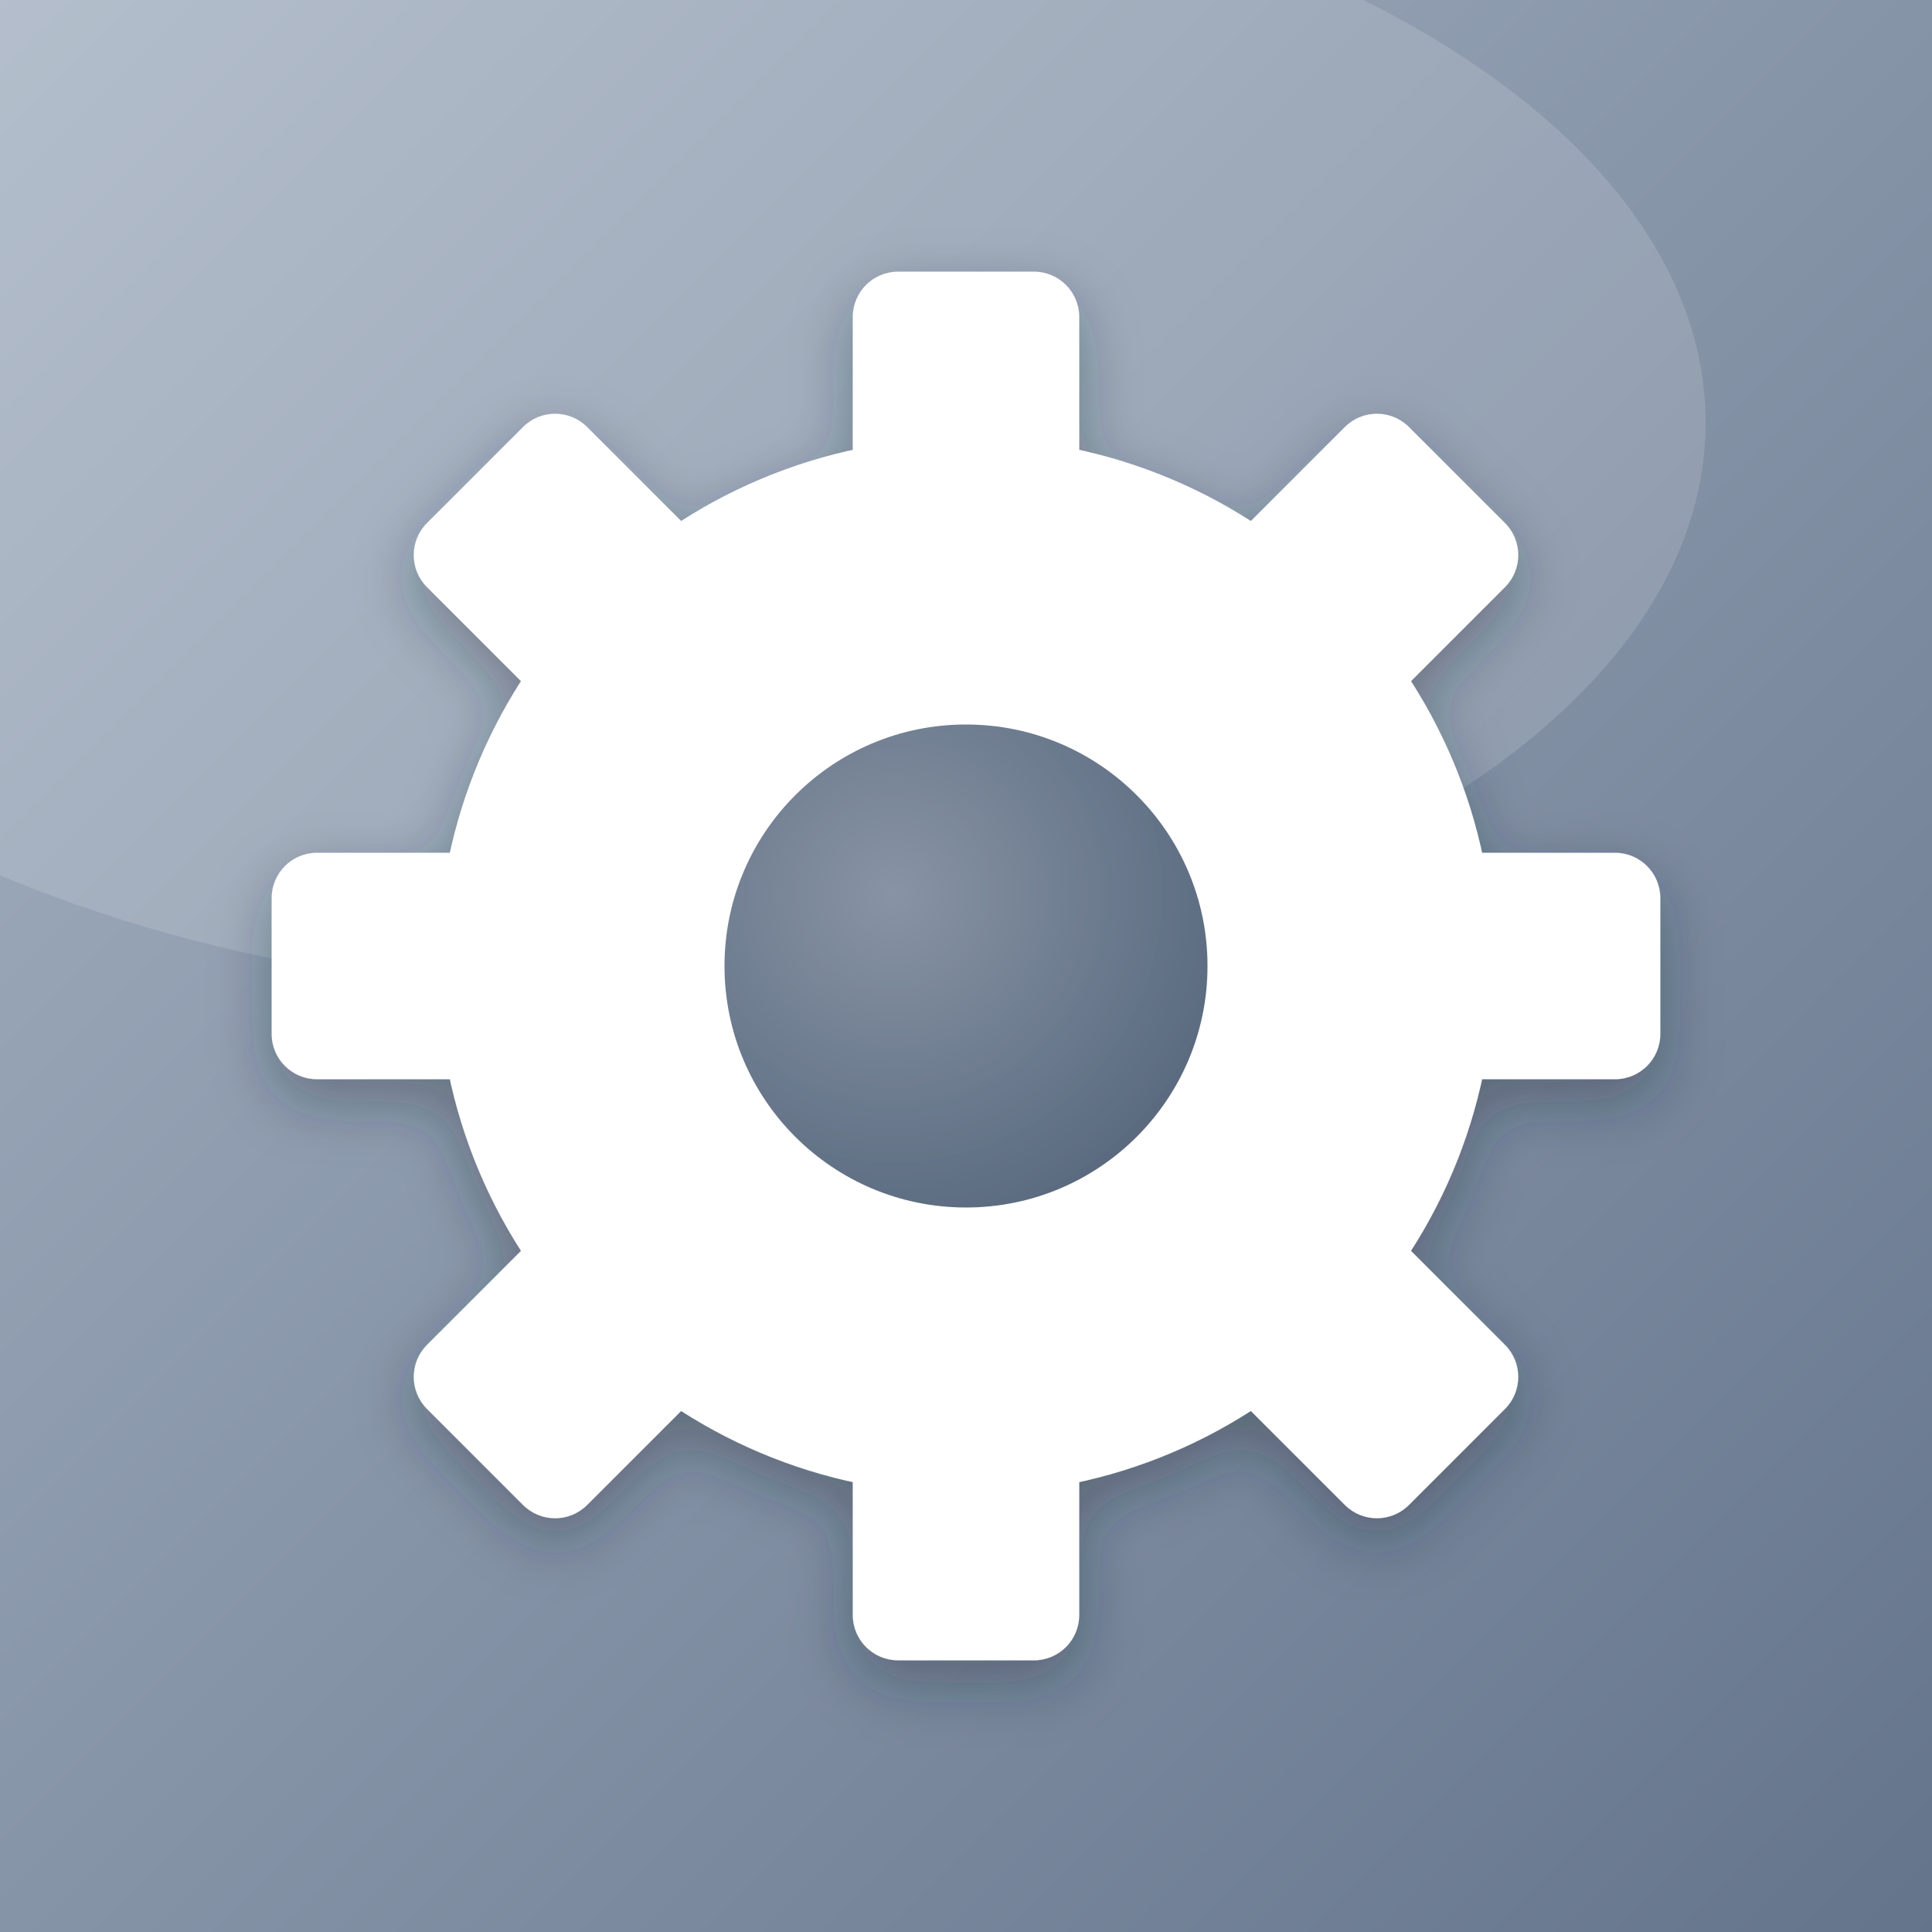
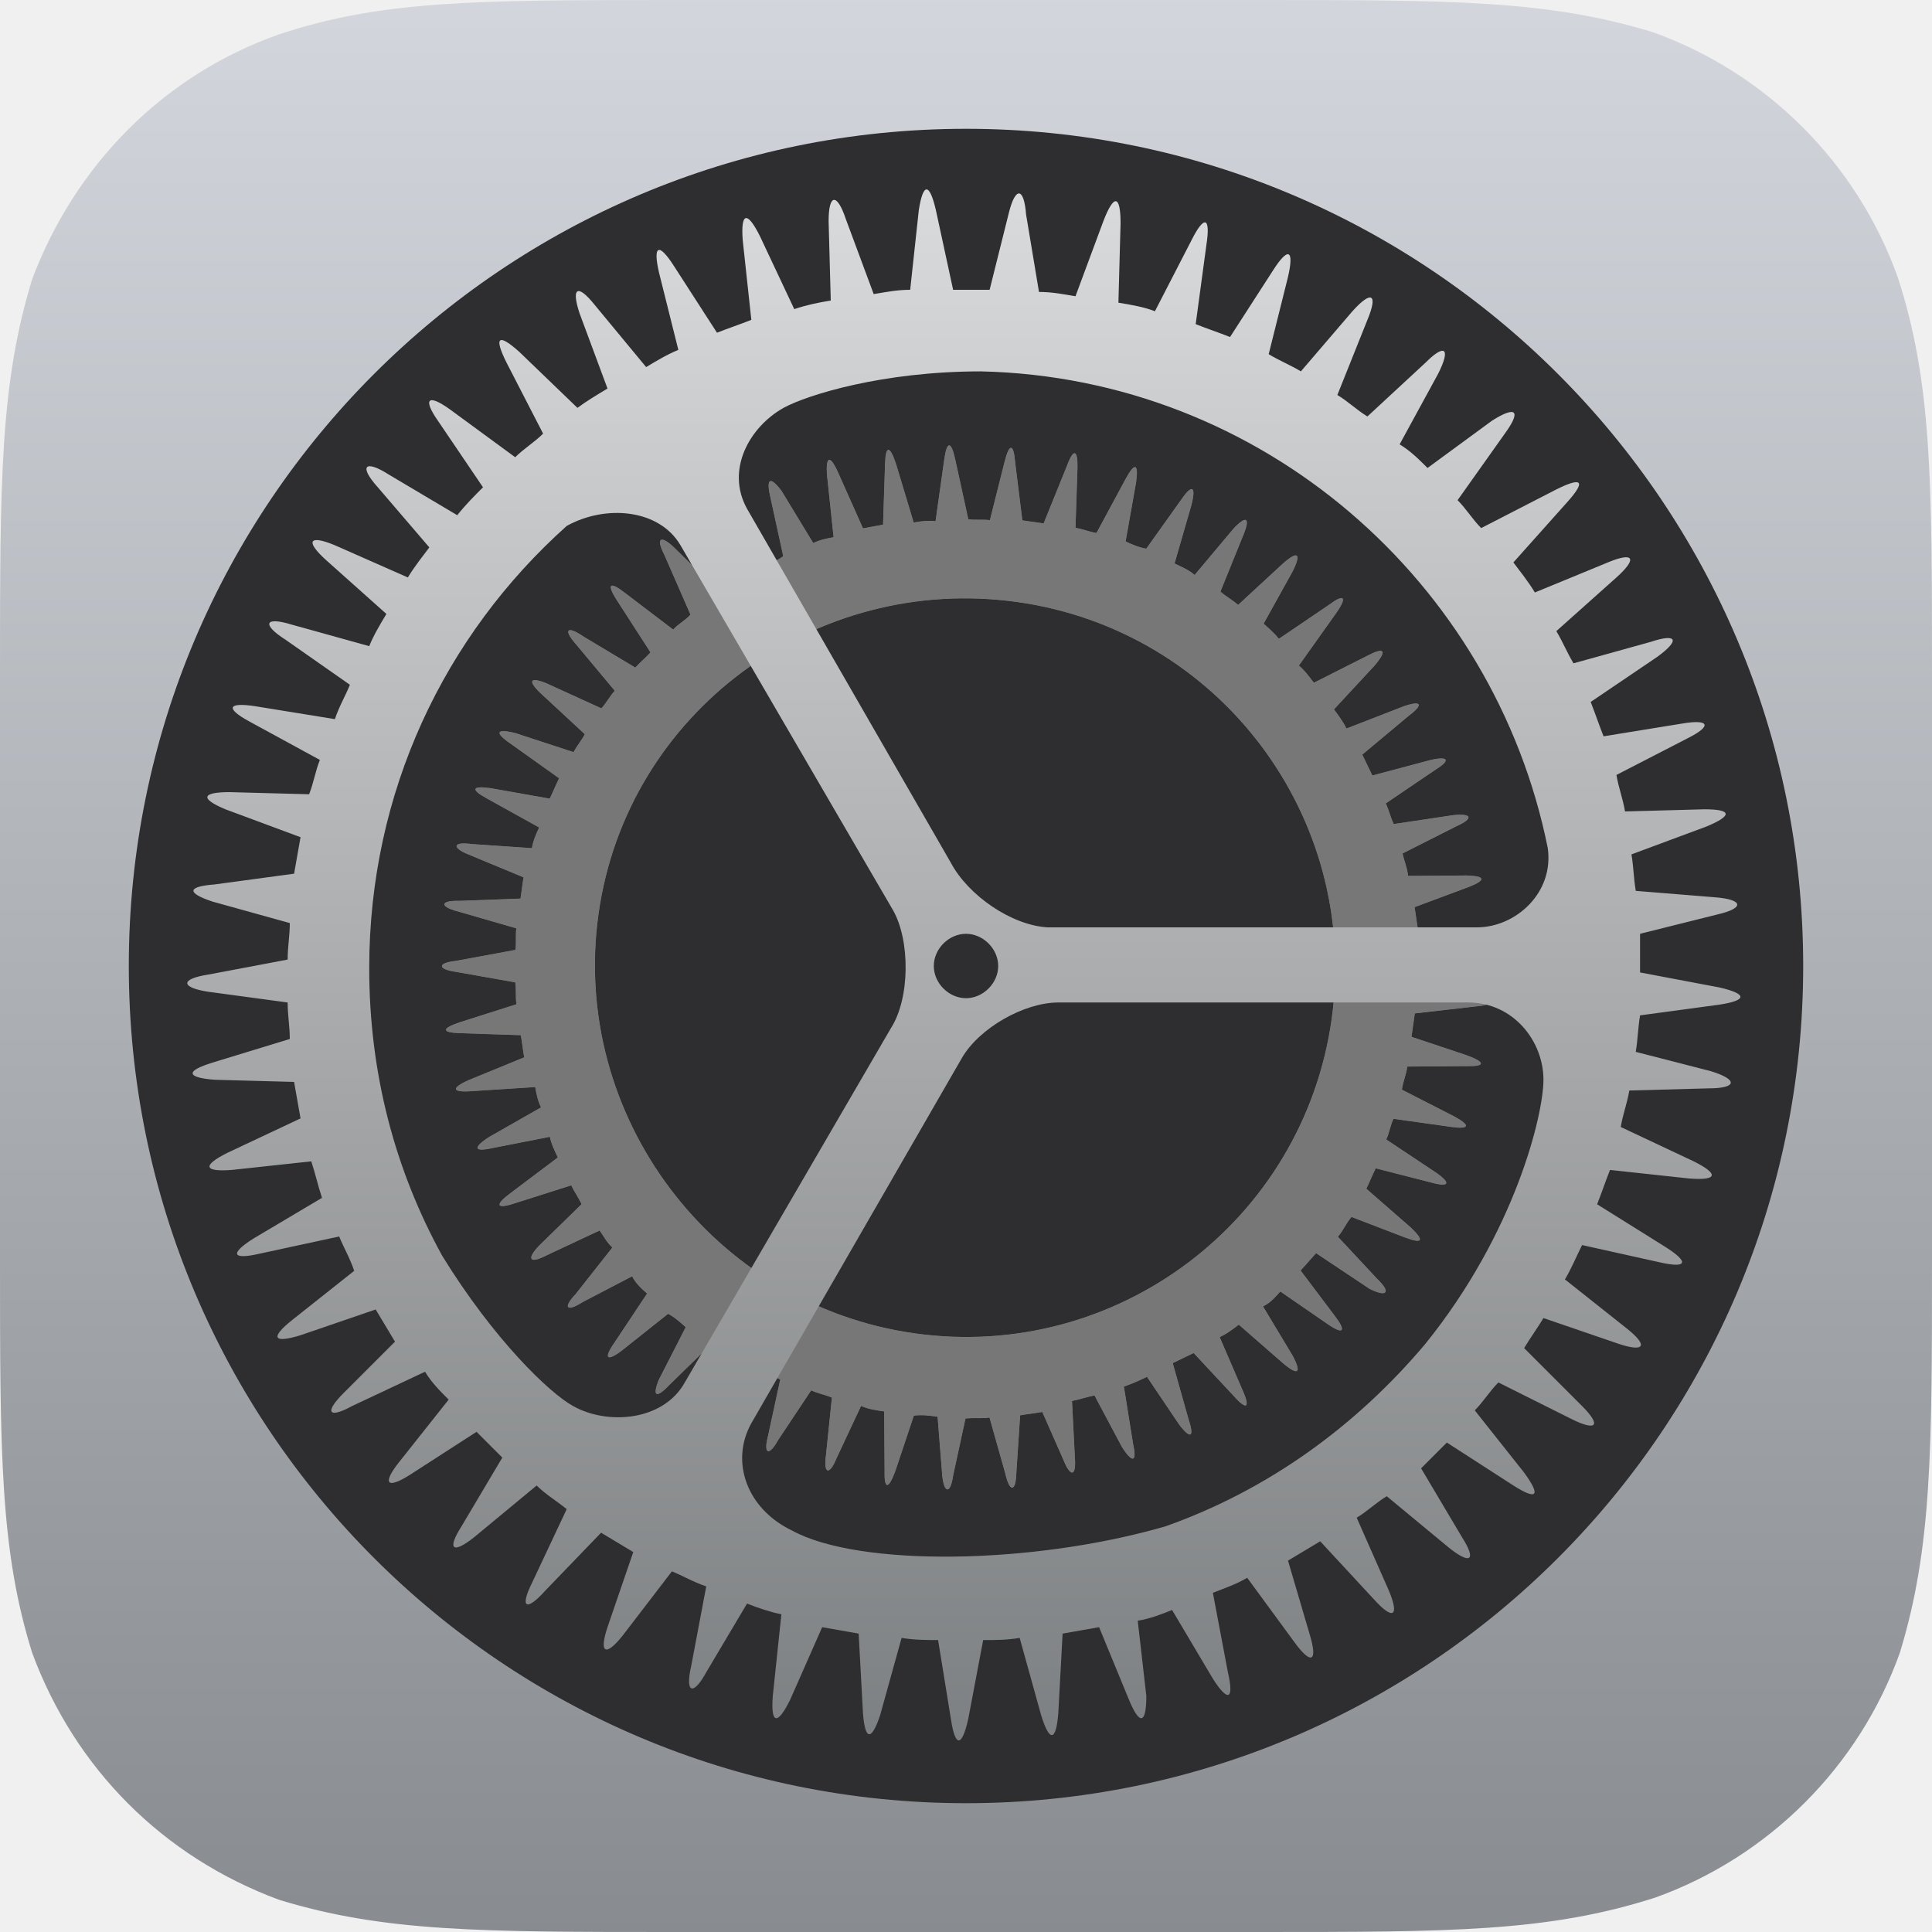
- <svg xmlns="http://www.w3.org/2000/svg" viewBox="0 0 256 256">
-   <defs>
-     <linearGradient id="bg" x1="0%" y1="0%" x2="100%" y2="100%">
-       <stop offset="0%" stop-color="#A8B4C4" />
-       <stop offset="100%" stop-color="#64748B" />
-     </linearGradient>
-     <radialGradient id="hole" cx="35%" cy="35%" r="70%">
-       <stop offset="0%" stop-color="#8894A5" />
-       <stop offset="100%" stop-color="#5B6B80" />
-     </radialGradient>
-     <filter id="shadow" x="-50%" y="-50%" width="200%" height="200%">
-       <feDropShadow dx="0" dy="3" stdDeviation="4" flood-color="#1E293B" flood-opacity="0.35" />
-     </filter>
-   </defs>
-   <rect width="256" height="256" fill="url(#bg)" />
-   <ellipse cx="86" cy="56" rx="140" ry="76" fill="#ffffff" opacity="0.14" />
-   <g filter="url(#shadow)">
-     <g fill="#ffffff">
-       <circle cx="128" cy="128" r="70" />
-       <rect x="113" y="36" width="30" height="36" rx="6" transform="rotate(0 128 128)" />
-       <rect x="113" y="36" width="30" height="36" rx="6" transform="rotate(45 128 128)" />
-       <rect x="113" y="36" width="30" height="36" rx="6" transform="rotate(90 128 128)" />
-       <rect x="113" y="36" width="30" height="36" rx="6" transform="rotate(135 128 128)" />
-       <rect x="113" y="36" width="30" height="36" rx="6" transform="rotate(180 128 128)" />
-       <rect x="113" y="36" width="30" height="36" rx="6" transform="rotate(225 128 128)" />
-       <rect x="113" y="36" width="30" height="36" rx="6" transform="rotate(270 128 128)" />
-       <rect x="113" y="36" width="30" height="36" rx="6" transform="rotate(315 128 128)" />
+ <svg xmlns="http://www.w3.org/2000/svg" xml:space="preserve" id="apple-settings" x="0" y="0" version="1.1" viewBox="5 5 90 90">
+   <g id="Symbols_8_">
+     <g id="Graphics-_x2F_-App-Icons-_x2F_-Settings-">
+       <g id="Settings-Icon">
+         <linearGradient id="Background_13_" x1="-185.017" x2="-185.017" y1="626.266" y2="624.767" gradientTransform="matrix(60 0 0 -60 11151 37581)" gradientUnits="userSpaceOnUse">
+           <stop offset="0" stop-color="#D3D7DD" />
+           <stop offset="1" stop-color="#888C90" />
+         </linearGradient>
+         <path id="Background_9_" d="M63.6 5c9 0 13.5 0 18.4 1.5 5.3 1.9 9.5 6.1 11.4 11.4C95 22.8 95 27.4 95 36.4v27.2c0 9 0 13.5-1.5 18.4-1.9 5.3-6.1 9.5-11.4 11.4-5 1.6-9.5 1.6-18.5 1.6H36.4c-9 0-13.5 0-18.4-1.5-5.4-2-9.5-6.1-11.5-11.5C5 77.2 5 72.7 5 63.6V36.4c0-9 0-13.5 1.5-18.4 2-5.3 6.1-9.5 11.5-11.4C22.8 5 27.3 5 36.4 5h27.2z" fill="url(#Background_13_)" />
+         <circle id="Oval_3_" cx="50" cy="50" r="39" fill="#2e2e30" />
+         <g id="Shape_3_">
+           <g transform="rotate(8 30 30)">
+             <path id="path-3_14_" d="M52.3 26.1h1l.7-2.8c.2-.9.4-.8.5 0l.3 2.8c.3 0 .7.1 1 .1l1-2.7c.3-.8.5-.8.5.1l-.1 2.8c.3.1.7.2 1 .2l1.3-2.5c.4-.8.6-.7.5.2l-.4 2.8c.3.1.7.2 1 .4l1.5-2.4c.5-.7.7-.6.5.2l-.7 2.8c.3.2.6.3.9.5l1.8-2.2c.6-.7.8-.6.5.3l-1 2.6c.3.2.6.4.8.6L67 28c.6-.6.8-.5.4.3L66 31c.3.2.5.4.8.7l2.3-1.6c.7-.5.9-.4.4.4l-1.6 2.3c.2.2.5.5.7.8l2.5-1.4c.8-.4.9-.2.3.4l-1.9 2.1.6.9 2.6-1.1c.8-.3.9-.1.3.4l-2.1 1.9c.2.3.3.6.5.9l2.7-.8c.8-.2 1 0 .2.5L72 39c.1.3.3.6.4 1l2.7-.4c.9-.1.9.1.2.5l-2.4 1.3c.1.3.2.7.3 1l2.8-.1c.9 0 .9.2.1.5l-2.6 1c.1.3.1.7.1 1l2.7.3c.9.1.9.3 0 .5l-2.7.7v1.1l2.7.5c.9.2.9.4 0 .5l-2.7.4c0 .4-.1.7-.1 1.1l2.6.9c.8.3.8.5-.1.5h-2.7c-.1.3-.1.7-.2 1l2.5 1.2c.8.4.7.6-.1.5l-2.7-.3c-.1.3-.2.7-.3 1l2.3 1.5c.7.5.7.7-.2.5l-2.6-.6c-.2.3-.3.7-.5 1l2.1 1.7c.7.5.6.8-.3.5L70.6 58l-.6.9 1.9 1.9c.6.6.5.8-.3.4L69.2 60c-.2.3-.4.6-.7.8l1.7 2.1c.5.7.4.9-.4.4l-2.3-1.5c-.3.3-.5.5-.8.7l1.4 2.3c.5.8.3.9-.4.3l-2.1-1.7-.9.6 1.1 2.5c.4.8.2.9-.4.3l-1.8-2c-.3.2-.6.4-1 .6l.8 2.6c.3.8.1.9-.5.2L61.3 66c-.3.1-.7.3-1 .4l.5 2.6c.2.9-.1.9-.5.2L59 67.1c-.3.1-.7.2-1 .3l.2 2.7c.1.9-.2.9-.5.1l-1.1-2.5c-.3.1-.7.1-1.1.2l-.2 2.7c0 .9-.3.9-.5.1l-.6-2.7c-.4 0-.7 0-1.1.1l-.5 2.7c-.2.9-.4.9-.5 0l-.4-2.7c-.4 0-.7 0-1.1-.1l-.8 2.6c-.2.8-.5.8-.5-.1l-.1-2.7c-.4-.1-.7-.1-1-.2L47 70.1c-.3.8-.6.8-.5-.1l.2-2.7c-.3-.1-.7-.2-1-.3l-1.4 2.4c-.4.8-.7.7-.5-.2l.5-2.7c-.3-.1-.6-.3-1-.4l-1.7 2.2c-.5.7-.7.6-.5-.2l.9-2.6c-.3-.2-.6-.4-.9-.5l-1.9 2c-.6.6-.8.5-.4-.3l1.2-2.5c-.3-.2-.6-.4-.8-.7L37.1 65c-.7.6-.9.4-.4-.3l1.4-2.4c-.3-.2-.5-.5-.7-.7l-2.3 1.5c-.7.5-.9.3-.4-.4l1.7-2.2c-.2-.3-.4-.5-.6-.8l-2.5 1.2c-.8.4-.9.2-.3-.4l2-2c-.2-.3-.4-.6-.5-.9l-2.6.9c-.8.3-.9.1-.2-.5l2.2-1.7c-.2-.3-.3-.6-.4-.9l-2.9.6c-.9.2-1 0-.2-.5l2.4-1.4c-.1-.3-.2-.7-.3-1l-2.8.3c-.9.1-.9-.1-.1-.5l2.5-1.2c-.1-.3-.1-.7-.2-1l-2.8-.1c-.9 0-.9-.3-.1-.5l2.7-.9c0-.3-.1-.7-.1-1l-2.8-.4c-.9-.1-.9-.4 0-.5l2.8-.5v-1l-2.7-.7c-.8-.2-.8-.5.1-.5l2.8-.2c0-.3.1-.7.2-1l-2.6-1c-.8-.3-.8-.5.1-.5l2.8.1c.1-.3.2-.7.3-1l-2.5-1.3c-.8-.4-.7-.6.2-.5l2.8.5c.1-.3.3-.6.4-.9l-2.3-1.6c-.7-.5-.6-.7.2-.5l2.7.8c.2-.3.3-.6.5-.9l-2.1-1.9c-.7-.6-.5-.8.3-.4l2.6 1.1c.2-.3.4-.5.6-.8l-1.9-2.2c-.6-.7-.4-.8.3-.4l2.5 1.4c.2-.3.5-.5.7-.8L36 30c-.5-.7-.3-.9.4-.4l2.3 1.7c.2-.2.5-.4.8-.6l-1.3-2.5c-.4-.8-.2-.9.4-.3l2.1 2c.3-.2.6-.4.8-.6l-1-2.7c-.3-.8-.1-.9.5-.3l1.8 2.2c.3-.2.6-.3.9-.4l-.7-2.8c-.2-.9 0-1 .5-.2l1.5 2.4.9-.3-.3-2.8c-.1-.9.1-.9.5-.1l1.2 2.6c.3-.1.7-.2 1-.2v-2.9c0-.9.2-.9.5-.1l1 2.7c.3 0 .7-.1 1-.1l.3-2.8c.1-.9.3-.9.5 0l.7 2.6zm.3 38.2c9.5 0 17.2-7.7 17.2-17.2s-7.7-17.2-17.2-17.2S35.3 37.5 35.3 47s7.8 17.3 17.3 17.3z" fill="#000000" />
+           </g>
+           <g transform="rotate(8 30 30)">
+             <path id="path-3_4_" d="M52.3 26.1h1l.7-2.8c.2-.9.4-.8.5 0l.3 2.8c.3 0 .7.1 1 .1l1-2.7c.3-.8.5-.8.5.1l-.1 2.8c.3.1.7.2 1 .2l1.3-2.5c.4-.8.6-.7.5.2l-.4 2.8c.3.1.7.2 1 .4l1.5-2.4c.5-.7.7-.6.5.2l-.7 2.8c.3.2.6.3.9.5l1.8-2.2c.6-.7.8-.6.5.3l-1 2.6c.3.2.6.4.8.6L67 28c.6-.6.8-.5.4.3L66 31c.3.2.5.4.8.7l2.3-1.6c.7-.5.9-.4.4.4l-1.6 2.3c.2.2.5.5.7.8l2.5-1.4c.8-.4.9-.2.3.4l-1.9 2.1.6.9 2.6-1.1c.8-.3.9-.1.3.4l-2.1 1.9c.2.3.3.6.5.9l2.7-.8c.8-.2 1 0 .2.5L72 39c.1.3.3.6.4 1l2.7-.4c.9-.1.9.1.2.5l-2.4 1.3c.1.3.2.7.3 1l2.8-.1c.9 0 .9.2.1.5l-2.6 1c.1.3.1.7.1 1l2.7.3c.9.1.9.3 0 .5l-2.7.7v1.1l2.7.5c.9.2.9.4 0 .5l-2.7.4c0 .4-.1.7-.1 1.1l2.6.9c.8.3.8.5-.1.5h-2.7c-.1.3-.1.7-.2 1l2.5 1.2c.8.4.7.6-.1.5l-2.7-.3c-.1.3-.2.7-.3 1l2.3 1.5c.7.5.7.7-.2.5l-2.6-.6c-.2.3-.3.7-.5 1l2.1 1.7c.7.5.6.8-.3.5L70.6 58l-.6.9 1.9 1.9c.6.6.5.8-.3.4L69.2 60c-.2.3-.4.6-.7.8l1.7 2.1c.5.7.4.9-.4.4l-2.3-1.5c-.3.3-.5.5-.8.7l1.4 2.3c.5.8.3.9-.4.3l-2.1-1.7-.9.6 1.1 2.5c.4.8.2.9-.4.3l-1.8-2c-.3.2-.6.4-1 .6l.8 2.6c.3.8.1.9-.5.2L61.3 66c-.3.1-.7.3-1 .4l.5 2.6c.2.9-.1.9-.5.2L59 67.1c-.3.1-.7.2-1 .3l.2 2.7c.1.9-.2.9-.5.1l-1.1-2.5c-.3.1-.7.1-1.1.2l-.2 2.7c0 .9-.3.9-.5.1l-.6-2.7c-.4 0-.7 0-1.1.1l-.5 2.7c-.2.9-.4.9-.5 0l-.4-2.7c-.4 0-.7 0-1.1-.1l-.8 2.6c-.2.8-.5.8-.5-.1l-.1-2.7c-.4-.1-.7-.1-1-.2L47 70.1c-.3.8-.6.8-.5-.1l.2-2.7c-.3-.1-.7-.2-1-.3l-1.4 2.4c-.4.8-.7.7-.5-.2l.5-2.7c-.3-.1-.6-.3-1-.4l-1.7 2.2c-.5.7-.7.6-.5-.2l.9-2.6c-.3-.2-.6-.4-.9-.5l-1.9 2c-.6.6-.8.5-.4-.3l1.2-2.5c-.3-.2-.6-.4-.8-.7L37.1 65c-.7.6-.9.4-.4-.3l1.4-2.4c-.3-.2-.5-.5-.7-.7l-2.3 1.5c-.7.5-.9.3-.4-.4l1.7-2.2c-.2-.3-.4-.5-.6-.8l-2.5 1.2c-.8.4-.9.2-.3-.4l2-2c-.2-.3-.4-.6-.5-.9l-2.6.9c-.8.3-.9.1-.2-.5l2.2-1.7c-.2-.3-.3-.6-.4-.9l-2.9.6c-.9.2-1 0-.2-.5l2.4-1.4c-.1-.3-.2-.7-.3-1l-2.8.3c-.9.1-.9-.1-.1-.5l2.5-1.2c-.1-.3-.1-.7-.2-1l-2.8-.1c-.9 0-.9-.3-.1-.5l2.7-.9c0-.3-.1-.7-.1-1l-2.8-.4c-.9-.1-.9-.4 0-.5l2.8-.5v-1l-2.7-.7c-.8-.2-.8-.5.1-.5l2.8-.2c0-.3.1-.7.2-1l-2.6-1c-.8-.3-.8-.5.1-.5l2.8.1c.1-.3.2-.7.3-1l-2.5-1.3c-.8-.4-.7-.6.2-.5l2.8.5c.1-.3.3-.6.4-.9l-2.3-1.6c-.7-.5-.6-.7.2-.5l2.7.8c.2-.3.3-.6.5-.9l-2.1-1.9c-.7-.6-.5-.8.3-.4l2.6 1.1c.2-.3.4-.5.6-.8l-1.9-2.2c-.6-.7-.4-.8.3-.4l2.5 1.4c.2-.3.5-.5.7-.8L36 30c-.5-.7-.3-.9.4-.4l2.3 1.7c.2-.2.5-.4.8-.6l-1.3-2.5c-.4-.8-.2-.9.4-.3l2.1 2c.3-.2.6-.4.8-.6l-1-2.7c-.3-.8-.1-.9.5-.3l1.8 2.2c.3-.2.6-.3.9-.4l-.7-2.8c-.2-.9 0-1 .5-.2l1.5 2.4.9-.3-.3-2.8c-.1-.9.1-.9.5-.1l1.2 2.6c.3-.1.7-.2 1-.2v-2.9c0-.9.2-.9.5-.1l1 2.7c.3 0 .7-.1 1-.1l.3-2.8c.1-.9.3-.9.5 0l.7 2.6zm.3 38.2c9.5 0 17.2-7.7 17.2-17.2s-7.7-17.2-17.2-17.2S35.3 37.5 35.3 47s7.8 17.3 17.3 17.3z" fill="#7f7f7f" />
+           </g>
+           <g transform="rotate(8 30 30)">
+             <path id="path-3_15_" d="M52.3 26.1h1l.7-2.8c.2-.9.4-.8.5 0l.3 2.8c.3 0 .7.1 1 .1l1-2.7c.3-.8.5-.8.5.1l-.1 2.8c.3.1.7.2 1 .2l1.3-2.5c.4-.8.6-.7.5.2l-.4 2.8c.3.1.7.2 1 .4l1.5-2.4c.5-.7.7-.6.5.2l-.7 2.8c.3.2.6.3.9.5l1.8-2.2c.6-.7.8-.6.5.3l-1 2.6c.3.2.6.4.8.6L67 28c.6-.6.8-.5.4.3L66 31c.3.2.5.4.8.7l2.3-1.6c.7-.5.9-.4.4.4l-1.6 2.3c.2.2.5.5.7.8l2.5-1.4c.8-.4.9-.2.3.4l-1.9 2.1.6.9 2.6-1.1c.8-.3.9-.1.3.4l-2.1 1.9c.2.3.3.6.5.9l2.7-.8c.8-.2 1 0 .2.5L72 39c.1.3.3.6.4 1l2.7-.4c.9-.1.9.1.2.5l-2.4 1.3c.1.3.2.7.3 1l2.8-.1c.9 0 .9.2.1.5l-2.6 1c.1.3.1.7.1 1l2.7.3c.9.1.9.3 0 .5l-2.7.7v1.1l2.7.5c.9.2.9.4 0 .5l-2.7.4c0 .4-.1.7-.1 1.1l2.6.9c.8.3.8.5-.1.5h-2.7c-.1.3-.1.7-.2 1l2.5 1.2c.8.4.7.6-.1.5l-2.7-.3c-.1.3-.2.7-.3 1l2.3 1.5c.7.5.7.7-.2.5l-2.6-.6c-.2.3-.3.7-.5 1l2.1 1.7c.7.5.6.8-.3.5L70.6 58l-.6.9 1.9 1.9c.6.6.5.8-.3.4L69.2 60c-.2.3-.4.6-.7.8l1.7 2.1c.5.7.4.9-.4.4l-2.3-1.5c-.3.3-.5.5-.8.7l1.4 2.3c.5.8.3.9-.4.3l-2.1-1.7-.9.6 1.1 2.5c.4.8.2.9-.4.3l-1.8-2c-.3.2-.6.4-1 .6l.8 2.6c.3.8.1.9-.5.2L61.3 66c-.3.1-.7.3-1 .4l.5 2.6c.2.9-.1.9-.5.2L59 67.1c-.3.1-.7.2-1 .3l.2 2.7c.1.9-.2.9-.5.1l-1.1-2.5c-.3.1-.7.1-1.1.2l-.2 2.7c0 .9-.3.9-.5.1l-.6-2.7c-.4 0-.7 0-1.1.1l-.5 2.7c-.2.9-.4.9-.5 0l-.4-2.7c-.4 0-.7 0-1.1-.1l-.8 2.6c-.2.8-.5.8-.5-.1l-.1-2.7c-.4-.1-.7-.1-1-.2L47 70.1c-.3.8-.6.8-.5-.1l.2-2.7c-.3-.1-.7-.2-1-.3l-1.4 2.4c-.4.8-.7.7-.5-.2l.5-2.7c-.3-.1-.6-.3-1-.4l-1.7 2.2c-.5.7-.7.6-.5-.2l.9-2.6c-.3-.2-.6-.4-.9-.5l-1.9 2c-.6.6-.8.5-.4-.3l1.2-2.5c-.3-.2-.6-.4-.8-.7L37.1 65c-.7.6-.9.4-.4-.3l1.4-2.4c-.3-.2-.5-.5-.7-.7l-2.3 1.5c-.7.5-.9.3-.4-.4l1.7-2.2c-.2-.3-.4-.5-.6-.8l-2.5 1.2c-.8.4-.9.2-.3-.4l2-2c-.2-.3-.4-.6-.5-.9l-2.6.9c-.8.3-.9.1-.2-.5l2.2-1.7c-.2-.3-.3-.6-.4-.9l-2.9.6c-.9.2-1 0-.2-.5l2.4-1.4c-.1-.3-.2-.7-.3-1l-2.8.3c-.9.1-.9-.1-.1-.5l2.5-1.2c-.1-.3-.1-.7-.2-1l-2.8-.1c-.9 0-.9-.3-.1-.5l2.7-.9c0-.3-.1-.7-.1-1l-2.8-.4c-.9-.1-.9-.4 0-.5l2.8-.5v-1l-2.7-.7c-.8-.2-.8-.5.1-.5l2.8-.2c0-.3.1-.7.2-1l-2.6-1c-.8-.3-.8-.5.1-.5l2.8.1c.1-.3.2-.7.3-1l-2.5-1.3c-.8-.4-.7-.6.2-.5l2.8.5c.1-.3.3-.6.4-.9l-2.3-1.6c-.7-.5-.6-.7.2-.5l2.7.8c.2-.3.3-.6.5-.9l-2.1-1.9c-.7-.6-.5-.8.3-.4l2.6 1.1c.2-.3.4-.5.6-.8l-1.9-2.2c-.6-.7-.4-.8.3-.4l2.5 1.4c.2-.3.5-.5.7-.8L36 30c-.5-.7-.3-.9.4-.4l2.3 1.7c.2-.2.5-.4.8-.6l-1.3-2.5c-.4-.8-.2-.9.4-.3l2.1 2c.3-.2.6-.4.8-.6l-1-2.7c-.3-.8-.1-.9.5-.3l1.8 2.2c.3-.2.6-.3.9-.4l-.7-2.8c-.2-.9 0-1 .5-.2l1.5 2.4.9-.3-.3-2.8c-.1-.9.1-.9.5-.1l1.2 2.6c.3-.1.7-.2 1-.2v-2.9c0-.9.2-.9.5-.1l1 2.7c.3 0 .7-.1 1-.1l.3-2.8c.1-.9.3-.9.5 0l.7 2.6zm.3 38.2c9.5 0 17.2-7.7 17.2-17.2s-7.7-17.2-17.2-17.2S35.3 37.5 35.3 47s7.8 17.3 17.3 17.3z" fill="#777" />
+           </g>
+         </g>
+         <g id="Shape_1_">
+           <path d="M73.4 51.7H54.3c-1.6 0-3.7 1.1-4.5 2.6l-9.8 17c-1.1 1.8-.2 4 1.9 5 3.1 1.7 11.2 1.6 17.4-.2 4.8-1.7 8.9-4.7 12.1-8.5 4.2-5.3 5.5-10.7 5.5-12.3 0-1.8-1.4-3.6-3.5-3.6z" fill="none" />
+           <circle cx="50" cy="50" r="1.5" fill="none" />
+           <linearGradient id="SVGID_1_" x1="-184.161" x2="-184.161" y1="627.5" y2="626" gradientTransform="matrix(48.1623 0 0 -48.1543 8919.593 30230.77)" gradientUnits="userSpaceOnUse">
+             <stop offset="0" stop-color="#D9DADB" />
+             <stop offset="1" stop-color="#7D8082" />
+           </linearGradient>
+           <path d="M85.1 51.8c1.3-.2 1.3-.5 0-.8l-3.7-.7V50v-1.5l3.6-.9c1.3-.3 1.2-.7-.1-.8l-3.7-.3c-.1-.6-.1-1.1-.2-1.7l3.5-1.3c1.2-.5 1.2-.8-.1-.8l-3.7.1c-.1-.6-.3-1.1-.4-1.7l3.3-1.7c1.2-.6 1-.9-.2-.7l-3.7.6c-.2-.5-.4-1.1-.6-1.6l3.1-2.1c1.1-.8.9-1.1-.3-.7l-3.6 1c-.3-.5-.5-1-.8-1.5l2.8-2.5c1-.9.8-1.2-.4-.7l-3.4 1.4c-.3-.5-.7-1-1-1.4l2.5-2.8c.9-1 .7-1.2-.5-.6L74 29.6c-.4-.4-.7-.9-1.1-1.3l2.2-3.1c.8-1.1.5-1.3-.6-.6l-3 2.2c-.4-.4-.8-.8-1.3-1.1l1.8-3.3c.6-1.2.3-1.4-.6-.5l-2.7 2.5c-.5-.3-.9-.7-1.4-1l1.4-3.5c.5-1.2.2-1.4-.7-.4l-2.4 2.8c-.5-.3-1-.5-1.5-.8l.9-3.6c.3-1.3 0-1.4-.7-.3l-2 3.1c-.5-.2-1.1-.4-1.6-.6l.5-3.7c.2-1.3-.1-1.4-.7-.2l-1.7 3.3c-.5-.2-1.1-.3-1.7-.4l.1-3.7c0-1.3-.3-1.4-.8-.1l-1.3 3.5c-.6-.1-1.1-.2-1.7-.2l-.6-3.6c-.1-1.3-.5-1.3-.8-.1l-.9 3.6h-1.7l-.8-3.7c-.3-1.3-.6-1.3-.8 0l-.4 3.7c-.6 0-1.1.1-1.7.2l-1.3-3.5c-.4-1.2-.8-1.2-.8.1l.1 3.7c-.6.1-1.1.2-1.7.4L40.4 16c-.6-1.2-.9-1.1-.8.2l.4 3.7c-.5.2-1.1.4-1.6.6l-2-3.1c-.7-1.1-1-1-.7.3l.9 3.6c-.5.2-1 .5-1.5.8l-2.4-2.9c-.8-1-1.1-.8-.7.4l1.3 3.5c-.5.3-1 .6-1.4.9l-2.7-2.6c-1-.9-1.2-.7-.6.5l1.7 3.3c-.4.4-.9.7-1.3 1.1l-3-2.2c-1.1-.8-1.3-.5-.6.5l2.1 3.1c-.4.4-.8.8-1.2 1.3l-3.2-1.9c-1.1-.7-1.4-.4-.5.6l2.4 2.8c-.3.4-.7.9-1 1.4l-3.4-1.5c-1.2-.5-1.4-.2-.4.7l2.8 2.5c-.3.5-.6 1-.8 1.5l-3.6-1c-1.3-.4-1.4 0-.3.7l3 2.1c-.2.5-.5 1-.7 1.6l-3.7-.6c-1.3-.2-1.4.1-.3.7l3.3 1.8c-.2.5-.3 1.1-.5 1.6l-3.7-.1c-1.3 0-1.4.3-.2.8L19 44c-.1.6-.2 1.1-.3 1.7l-3.7.5c-1.3.1-1.3.4-.1.8l3.6 1c0 .6-.1 1.1-.1 1.7l-3.7.7c-1.3.2-1.3.6 0 .8l3.7.5c0 .6.1 1.1.1 1.7l-3.6 1.1c-1.3.4-1.2.7.1.8l3.7.1c.1.6.2 1.1.3 1.7l-3.4 1.6c-1.2.6-1.1.9.2.8l3.7-.4c.2.6.3 1.1.5 1.7l-3.2 1.9c-1.1.7-1 1 .3.7l3.7-.8c.2.5.5 1 .7 1.6l-2.9 2.3c-1 .8-.9 1.1.4.7l3.5-1.2.9 1.5-2.4 2.4c-.9.9-.7 1.2.4.6l3.4-1.6c.3.5.7.9 1.1 1.3l-2.3 2.9c-.8 1-.6 1.3.5.6l3.1-2 1.2 1.2-1.9 3.2c-.7 1.1-.4 1.3.6.5l2.9-2.4c.4.4.9.7 1.4 1.1l-1.6 3.4c-.6 1.2-.3 1.4.6.4l2.6-2.7 1.5.9-1.2 3.5c-.4 1.2-.1 1.4.7.4l2.3-3c.5.2 1 .5 1.6.7l-.7 3.7c-.3 1.3.1 1.4.7.3l1.9-3.2c.5.2 1.1.4 1.6.5L41 84c-.1 1.3.2 1.4.8.2l1.5-3.4c.6.1 1.1.2 1.7.3l.2 3.7c.1 1.3.4 1.3.8.1l1-3.6c.6.1 1.2.1 1.7.1l.6 3.7c.2 1.3.5 1.3.8 0l.7-3.7c.6 0 1.1 0 1.7-.1l1 3.6c.4 1.3.7 1.2.8-.1l.2-3.7c.6-.1 1.1-.2 1.7-.3l1.4 3.4c.5 1.2.8 1.1.8-.2l-.4-3.5c.6-.1 1.1-.3 1.6-.5l1.9 3.2c.7 1.1 1 1 .7-.3l-.7-3.7c.5-.2 1.1-.4 1.6-.7l2.2 3c.8 1.1 1.1.9.7-.4l-1-3.4 1.5-.9 2.5 2.7c.9 1 1.2.8.7-.4l-1.5-3.4c.5-.3.9-.7 1.4-1l2.9 2.4c1 .8 1.3.6.6-.5l-1.9-3.2 1.2-1.2 3.1 2c1.1.7 1.3.5.5-.6l-2.3-2.9c.4-.4.7-.9 1.1-1.3l3.4 1.7c1.2.6 1.4.3.5-.6L76 67.8c.3-.5.6-.9.9-1.4l3.5 1.2c1.2.4 1.4.1.4-.7l-2.9-2.3c.3-.5.5-1 .8-1.6l3.6.8c1.3.3 1.4 0 .3-.7l-3.2-2c.2-.5.4-1.1.6-1.6l3.7.4c1.3.1 1.4-.2.2-.8l-3.4-1.6c.1-.6.3-1.1.4-1.7l3.7-.1c1.3 0 1.4-.4.1-.8l-3.5-.9c.1-.6.1-1.1.2-1.7l3.7-.5zM36.9 69.4c-1 1.8-3.6 2-5.2 1.1-1.1-.6-3.7-3.1-6.1-7-2.2-4-3.4-8.5-3.4-13.4 0-8.2 3.5-15.5 9.2-20.6 1.8-1 4.3-.8 5.3.9l9.9 17c.8 1.4.8 4.1-.1 5.5l-9.6 16.5zm34.5-1.8c-3.2 3.8-7.3 6.8-12.1 8.5-6.2 1.8-14.3 1.9-17.4.2-2.1-1-2.9-3.2-1.9-5l9.8-17c.8-1.4 2.9-2.6 4.5-2.6h19.1c2.1 0 3.5 1.8 3.5 3.6 0 1.6-1.3 7.1-5.5 12.3zM48.5 50c0-.8.7-1.5 1.5-1.5s1.5.7 1.5 1.5-.7 1.5-1.5 1.5-1.5-.7-1.5-1.5zm25.3-1.8h-20c-1.7-.1-3.7-1.5-4.5-3l-9.5-16.5c-1-1.8.1-3.8 1.7-4.7 1.1-.6 4.6-1.7 9.2-1.7 13.1.3 23.9 9.8 26.4 22.2.3 2.1-1.5 3.7-3.3 3.7z" fill="url(#SVGID_1_)" />
+         </g>
+       </g>
    </g>
-     <circle cx="128" cy="128" r="32" fill="url(#hole)" />
  </g>
</svg>
